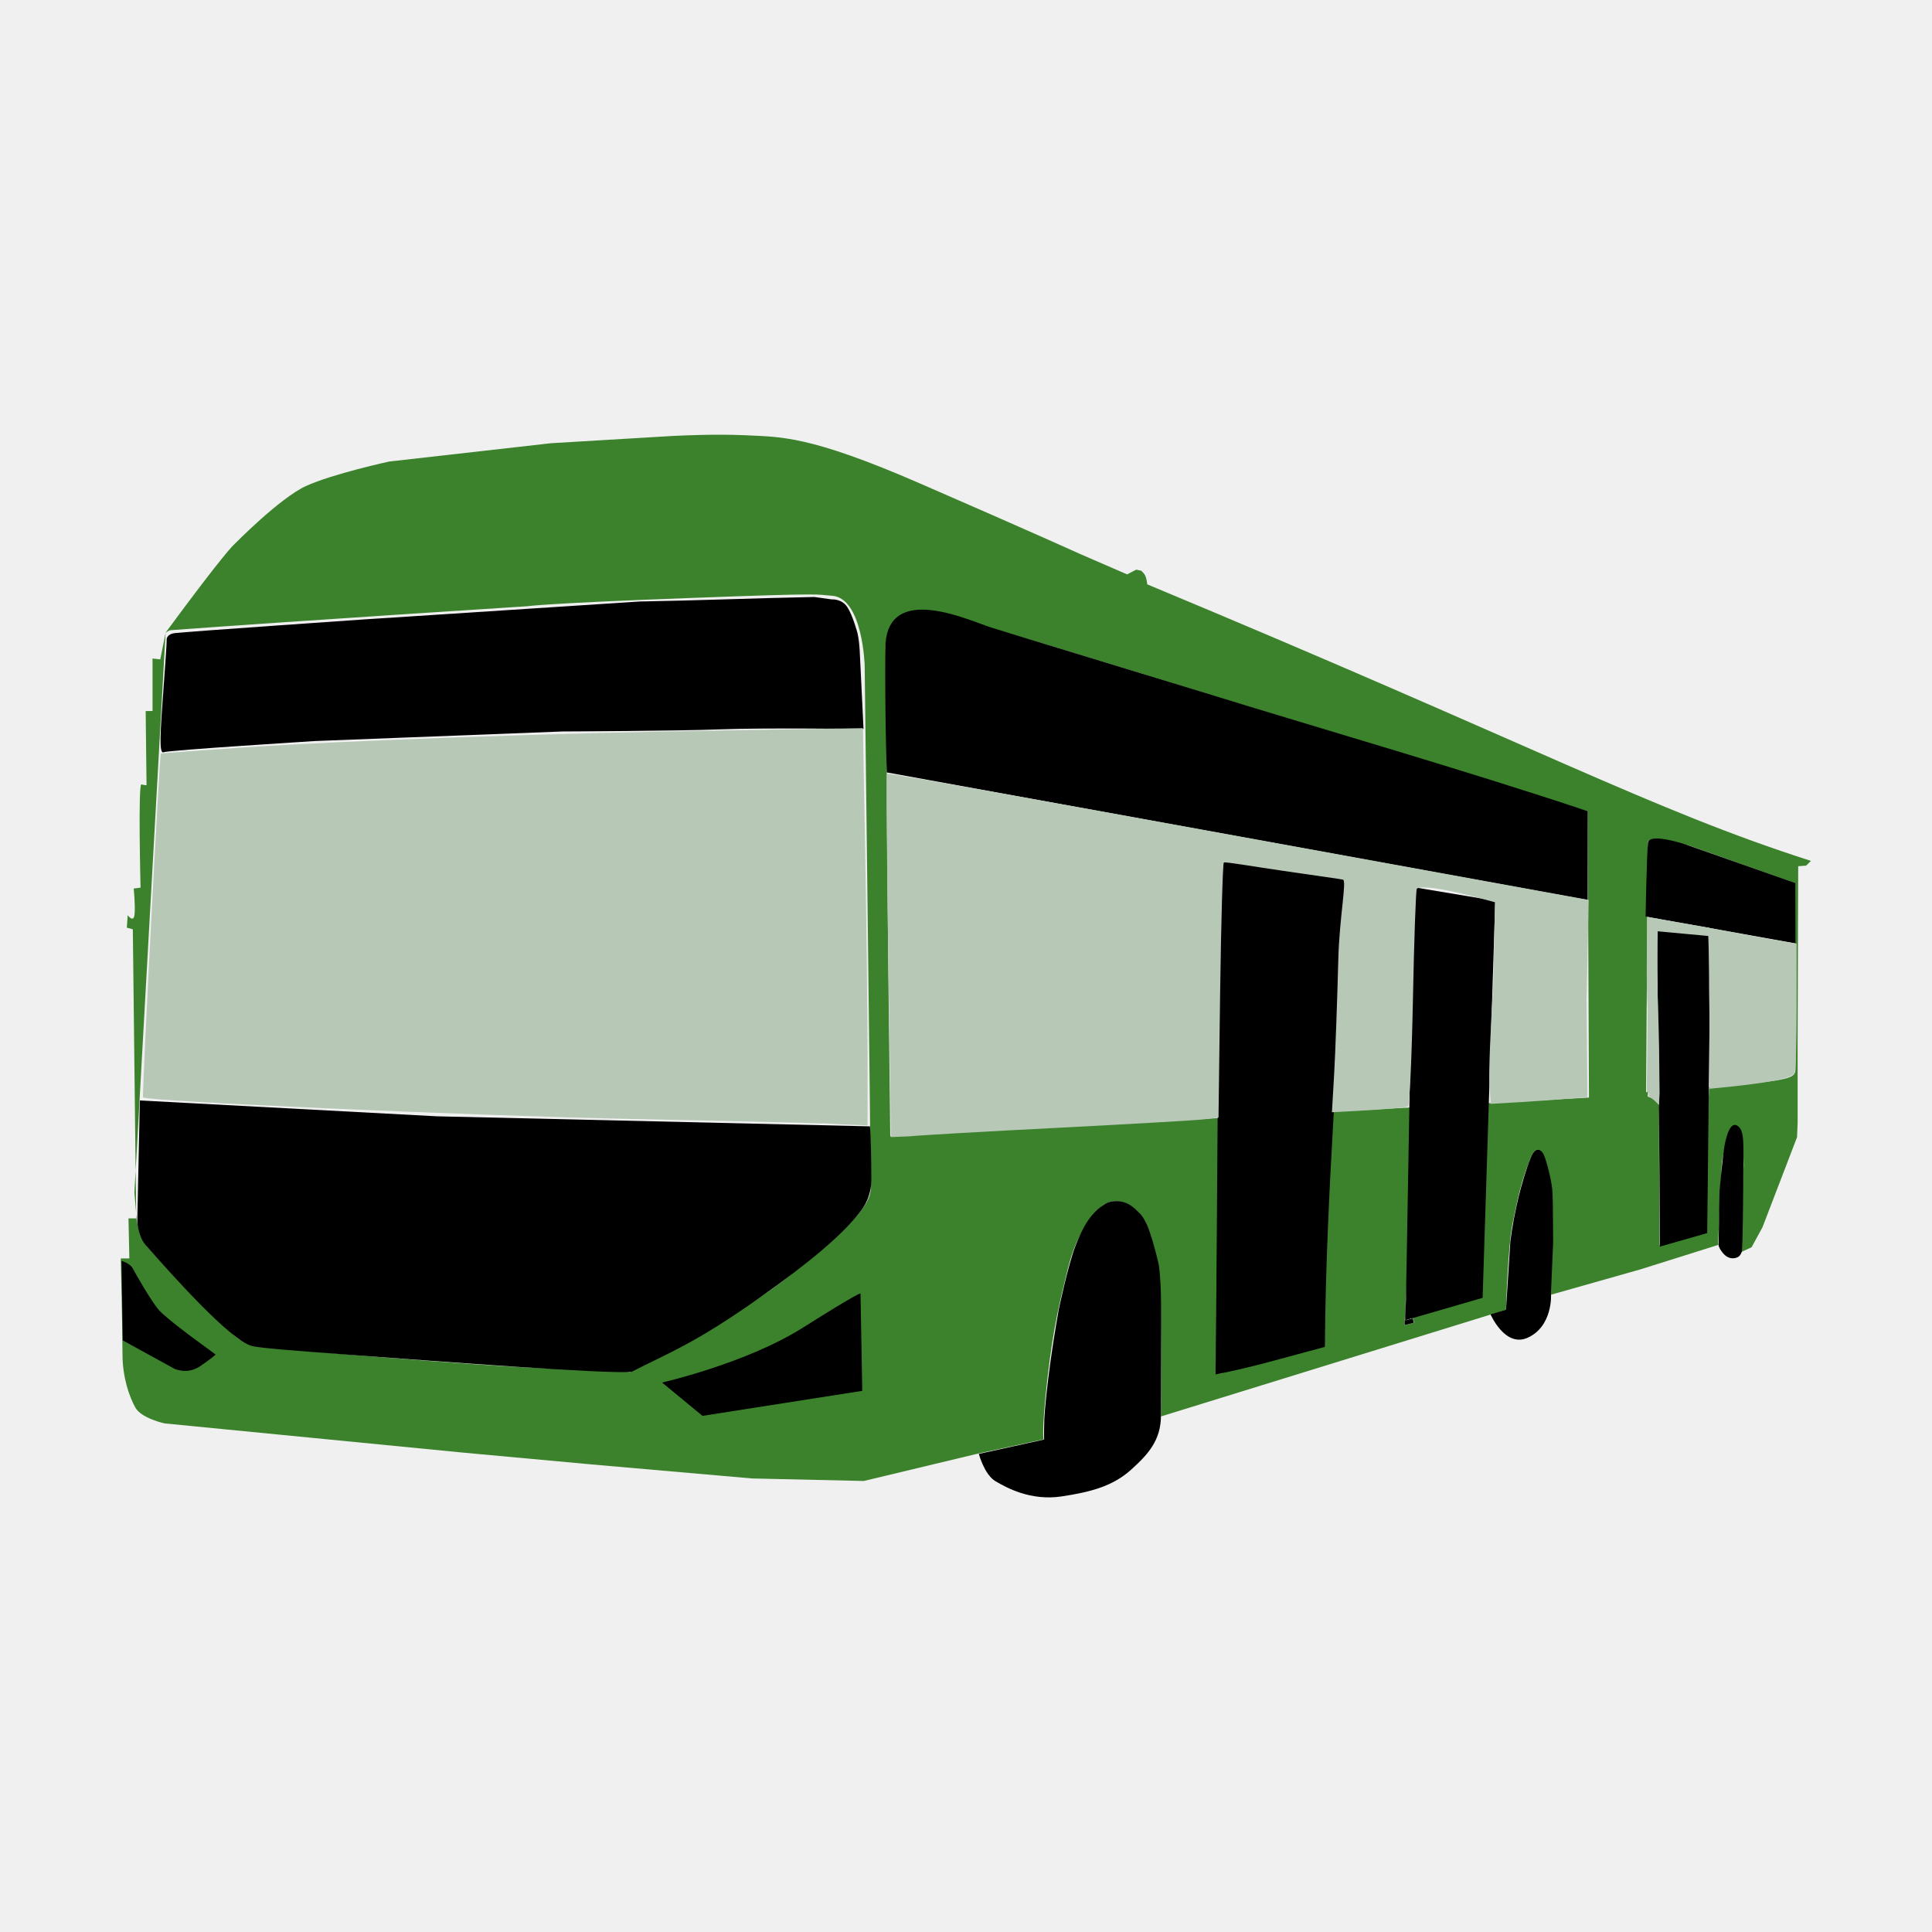
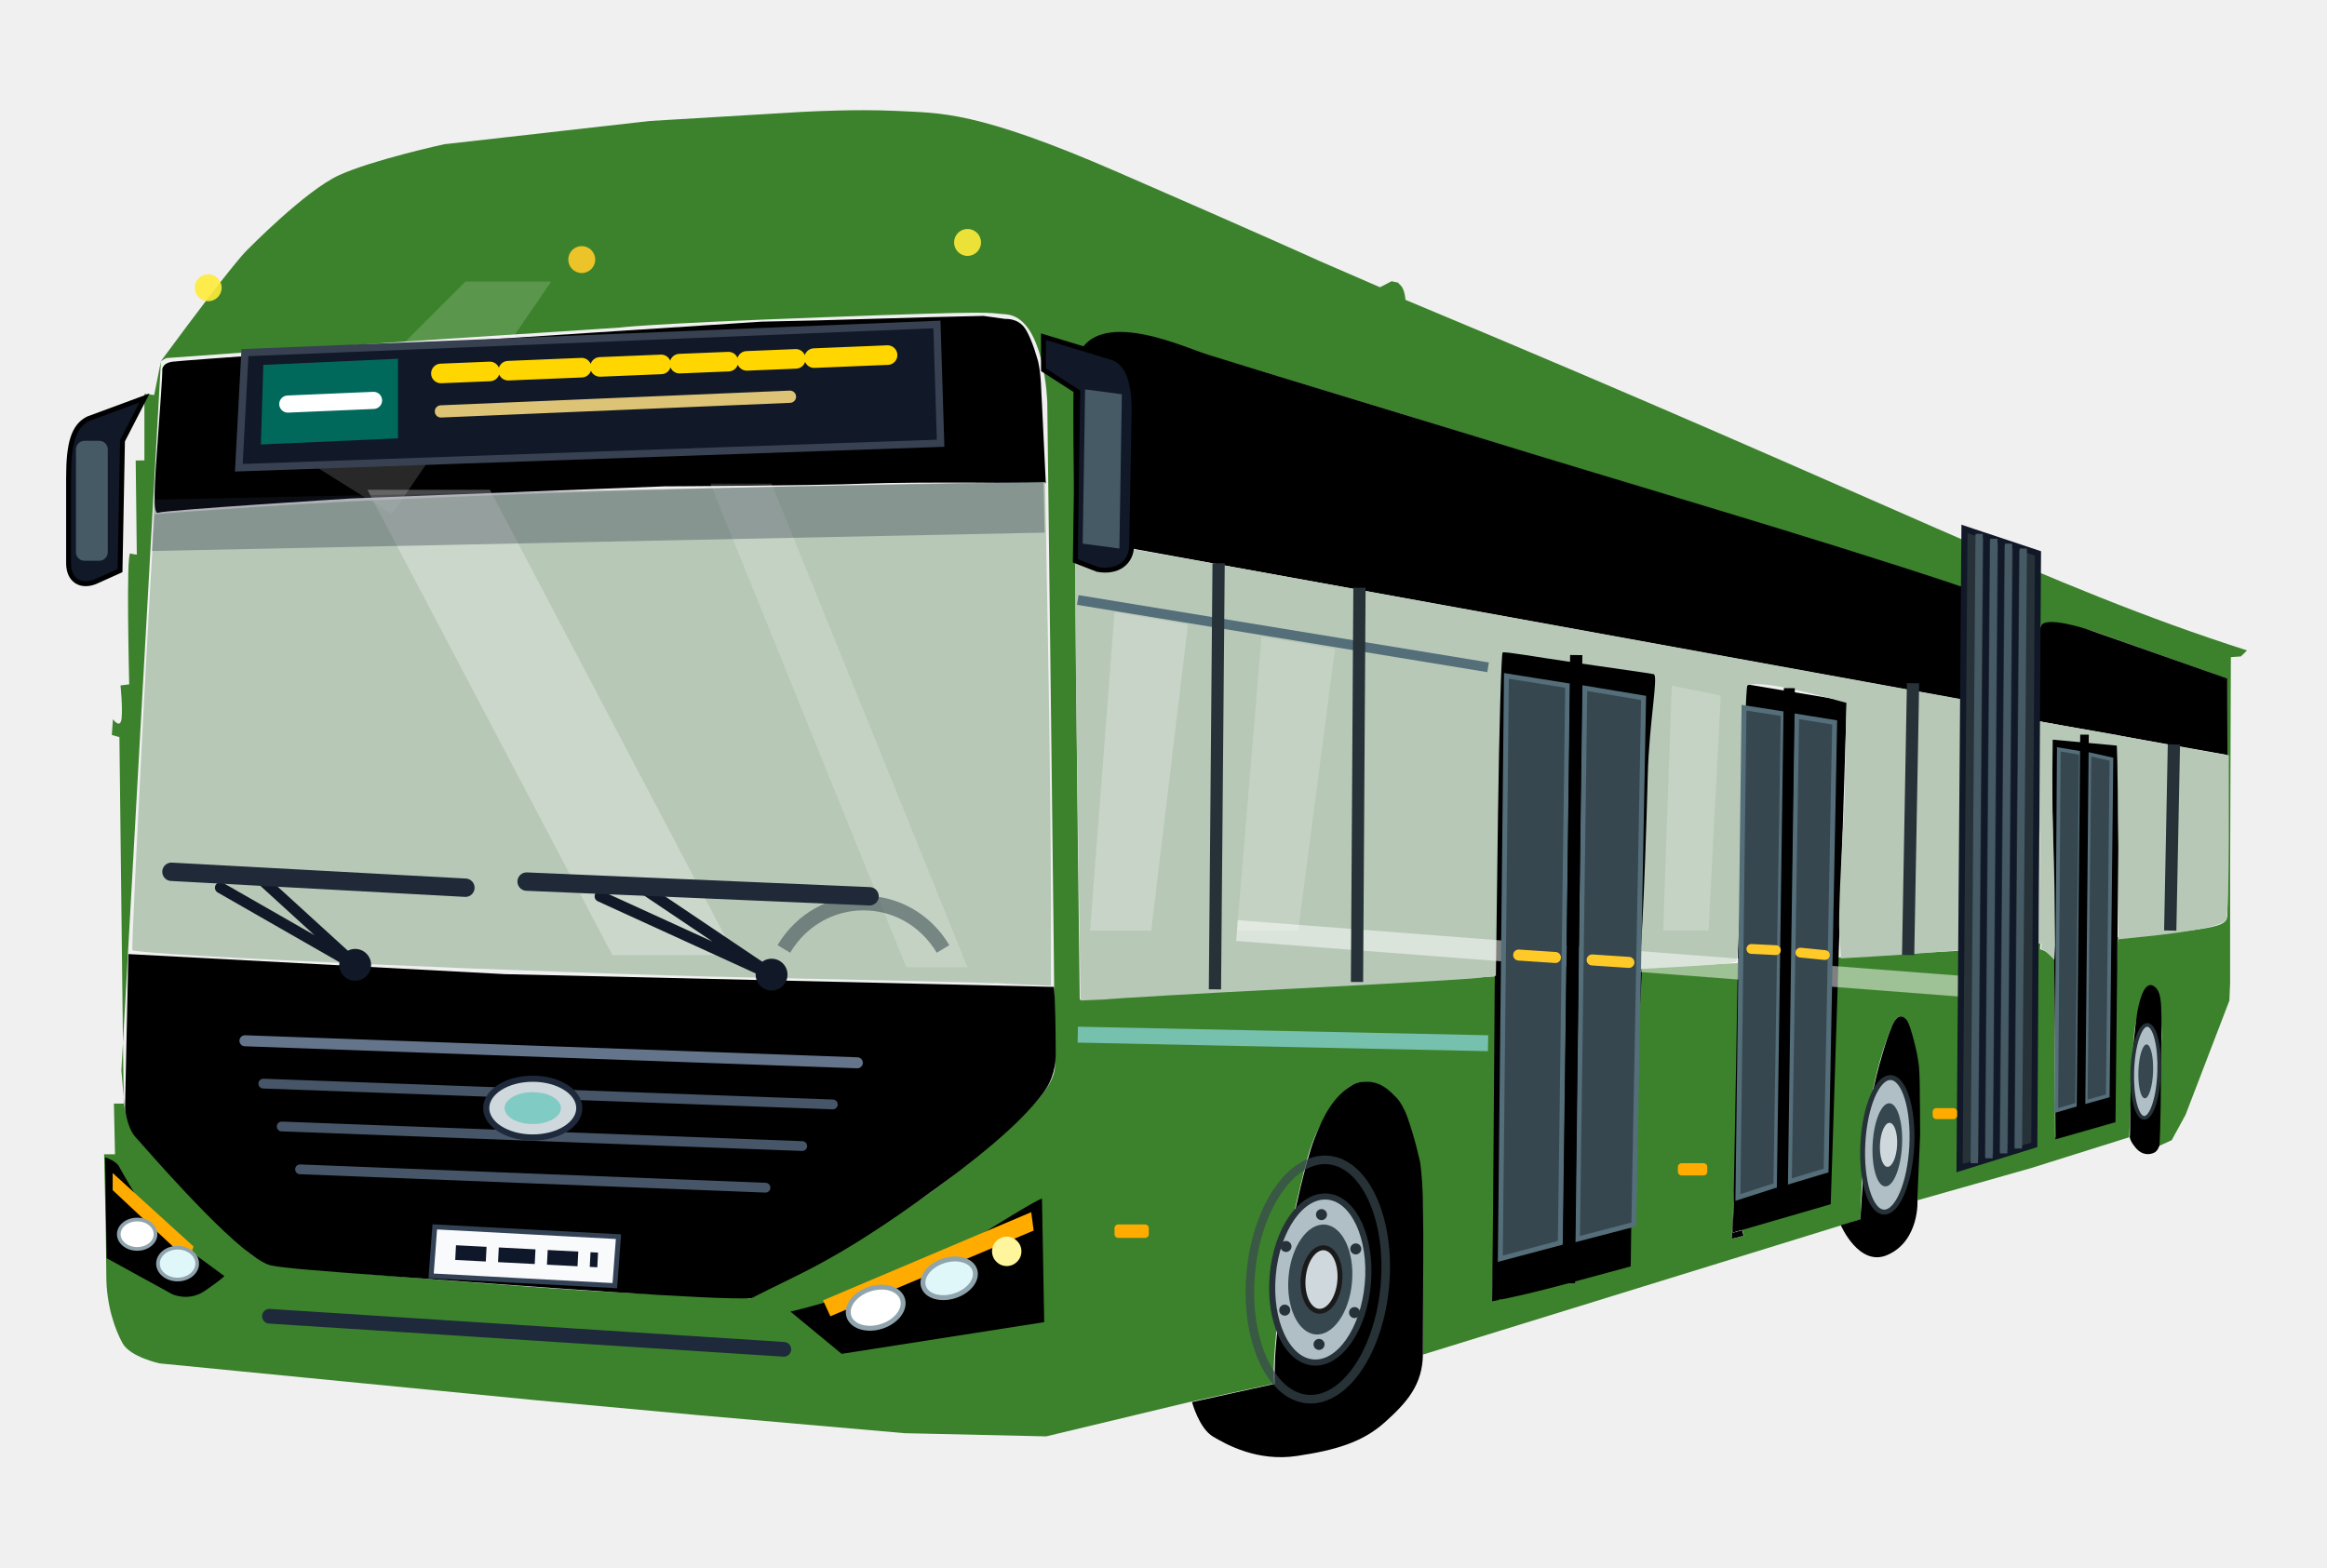
- <svg xmlns="http://www.w3.org/2000/svg" viewBox="0 0 200 200" width="200" height="200" role="img">
+ <svg xmlns="http://www.w3.org/2000/svg" viewBox="4 36 190 128" width="190" height="128" role="img">
  <path d="m74.52,45c-2.73,-0 -5.23,0.15 -5.23,0.15L57.06,45.88 40.27,47.78c0,0 -5.86,1.28 -8.59,2.53 -2.74,1.25 -7.45,6.06 -7.45,6.06 0,0 -0.82,0.61 -7.11,9.15 0,0 0.37,-0.27 0.52,-0.28 12.33,-0.91 36.9,-2.48 36.9,-2.48 0,0 2.01,-0.31 16.73,-0.85 14.71,-0.55 13.08,-0.36 14.84,-0.24 3.2,0.21 3.4,7.2 3.4,7.2 0,0 0.63,51.84 0.63,54.15 0,2.32 -4.03,5.37 -7.8,8.54 -3.77,3.17 -8.93,6.1 -17.11,10.49 0,0 -0,-0.12 -7.93,-0.37 -7.92,-0.24 -30.63,-2.26 -30.63,-2.26 0,0 -1.26,-0.24 -2.26,-1.04C23.41,137.58 15.23,129.29 14.86,128.55 14.48,127.82 14.16,126.42 14.16,126.42L14.1,125.61 14.1,126.13L13.3,126.13l0.09,4.14L12.5,130.27c0,0 0.18,7.5 0.18,9.92 0,2.41 0.71,4.4 1.33,5.52 0.62,1.12 3.02,1.64 3.02,1.64l30.86,3.02 13.16,1.21 16.81,1.47 11.56,0.26 11.64,-2.79 6.98,-1.52c0,0 -0.25,-0.67 0.38,-6.22 0.63,-5.55 1.32,-8.11 2.07,-11.22 0.75,-3.11 1.64,-4.45 3.15,-6.28 1.51,-1.83 3.71,-0.61 4.65,0.73 0.94,1.34 1.51,4.45 1.76,6.59 0.25,2.13 0.13,14.03 0.13,14.03l35.72,-11.04c0,0 0.19,-6.59 0.69,-8.97 0.5,-2.38 0.75,-3.9 1.76,-6.53 1.01,-2.62 1.76,0.24 1.95,1.1 0.19,0.85 0.5,2.87 0.44,6.28 -0.06,3.42 -0.25,5.95 -0.25,5.95l0.03,0.62 9.28,-2.63 8.05,-2.53c0,0 0.31,-7.81 0.41,-8.57 0.09,-0.76 0.5,-2.81 1.01,-3.6 0.5,-0.79 0.97,0.76 1.1,1.8 0.13,1.04 0.13,2.07 0.13,2.07l-0.13,2.93 -0.06,2.44 -0.06,3.66 1.07,-0.49 1.13,-2.07 3.58,-9.33 0.06,-1.46l0,-8.54l0.06,-18.05 0.82,-0.06 0.5,-0.49C170.86,83.79 159.43,77.43 118.76,60.49c0,0 -0.06,-0.85 -0.38,-1.16 -0.31,-0.3 -0.19,-0.24 -0.19,-0.24l-0.57,-0.12 -0.94,0.49 -4.91,-2.13c0,0 -4.84,-2.2 -16.48,-7.26C83.66,45 80.77,45.25 77.25,45.06 76.37,45.02 75.43,45 74.52,45ZM14.1,125.61 L14.04,121.18 13.91,123.43ZM14.04,121.18 L17.14,65.51 16.59,68.26 15.79,68.17l0,5.43L15.08,73.61l0.09,7.68c0,0 -0.18,-0 -0.53,-0.09C14.28,81.11 14.55,91.89 14.55,91.89l-0.71,0.09c0,0 0.18,1.72 0.09,2.67 -0.09,0.95 -0.71,0.09 -0.71,0.09l-0.09,1.29 0.62,0.17zM95.66,63.3c0.59,0.02 1.26,0.11 2.03,0.31 6.16,1.59 50.44,15.37 50.44,15.37l16.23,5 0.13,29.64 -16.83,0.94 6.33,-0.31 -0.85,20.08 -6.94,1.9 0.18,0.69 -0.98,0.26 1.08,-22.56 -8.82,0.47 -0.62,24.33 -0.8,0.17 -9.61,1.98 -0.09,0.6l-0.71,0l0.86,-26.44 3.81,-0.23 -38.34,2.13c-0.63,-50.01 -0.25,-40.01 -0.25,-40.01l-0.25,-10.61c0,0 -0.1,-3.83 4.01,-3.72zM146.47,114.62 L147.65,114.55 146.47,114.61zM171.24,86.92c1.19,-0.03 3.56,0.59 3.56,0.59l11.01,3.9c0,0 0.13,18.05 0.06,19.21 -0.06,1.16 -0.06,1.28 -15.47,2.44 0,0 0.19,-25.07 0.19,-25.86 0,-0.2 0.26,-0.28 0.66,-0.29zM176.93,112.58 L176.2,127.77 171.8,128.89c0,0 -0.09,-13.47 -0.05,-14.25 0.04,-0.78 -1.18,-1.12 -1.18,-1.12l0.03,-0.46z" fill="#3c822c" fill-opacity="1.0" />
  <path d="m89.39,75.46c0,0 -10.45,-0.13 -14.81,0.04 -4.36,0.17 -16.32,0.22 -16.32,0.22l-25.62,0.99c0,0 -15.21,0.95 -15.7,1.16 -0.49,0.22 -0.36,-1.94 0,-6.77 0.36,-4.83 0.31,-4.83 0.31,-4.83 0,0 -0.09,-0.6 0.84,-0.73 0.93,-0.13 19.61,-1.42 19.61,-1.42l1.42,-0.09 27.08,-1.76C72.38,62.16 78.15,61.92 84.3,61.8l1.8,0.25c0,0 1.02,-0.09 1.6,0.78 0.58,0.86 1.07,2.72 1.07,2.72 0.26,1.19 0.23,2.3 0.31,3.49z" fill="#000000" fill-opacity="1.0" />
  <path d="m101.33,150.51c0,0 0.57,2.13 1.7,2.81 1.13,0.67 3.63,2.07 6.86,1.59 3.14,-0.47 5.36,-1.11 7.19,-2.76 1.75,-1.57 3.08,-3.03 3.1,-5.55 0.02,-2.57 0.03,-9.68 0.03,-9.68 -0.02,-2.01 0.01,-4.04 -0.25,-5.98 0,0 -0.47,-2.14 -1.04,-3.71 -0.27,-0.74 -0.62,-1.3 -0.85,-1.54 -0.43,-0.45 -0.98,-0.99 -1.64,-1.21 -0.67,-0.22 -1.47,-0.2 -2.02,0.14 -1.54,0.94 -2.34,2.45 -3.1,4.41 -0.75,1.95 -1.71,6.54 -1.71,6.54 0,0 -0.47,2.6 -0.85,5.33 -0.35,2.5 -0.61,5.12 -0.64,5.97 -0.06,1.77 -0.02,2.15 -0.02,2.15z" fill="#000000" fill-opacity="1.0" />
  <path d="m160.55,133.98 l0.23,-5.29c0,0 0.02,-4.45 -0.1,-5.64 -0.13,-1.19 -0.67,-3.28 -0.97,-3.7 -0.27,-0.37 -0.75,-0.69 -1.24,0.47 -0.47,1.11 -1.03,3.1 -1.26,4.06 -0.35,1.46 -0.68,3.13 -0.86,4.66l-0.45,7.04 -1.6,0.48c0,0 1.5,3.48 3.84,2.42 2.61,-1.17 2.43,-4.48 2.42,-4.48z" fill="#000000" fill-opacity="1.0" />
  <path d="m177.91,128.74 l0.09,-5.4c0,0 0.32,-3.64 0.53,-4.79 0.21,-1.1 0.64,-2.53 1.38,-1.98 0.71,0.53 0.57,1.82 0.55,5.94 -0.04,6.25 -0.14,7.04 -0.14,7.04 0,0 -0.13,0.44 -0.41,0.58 -0.36,0.18 -0.98,0.27 -1.54,-0.4 -0.57,-0.67 -0.47,-1 -0.47,-1z" fill="#000000" fill-opacity="1.0" />
  <path d="m89.08,133.89 l0.18,10.09 -16.54,2.59 -4.18,-3.45c0,0 8.72,-1.98 14.59,-5.69 5.87,-3.71 5.96,-3.54 5.96,-3.54z" fill="#000000" fill-opacity="1.0" stroke="#000000" stroke-opacity="0.0" stroke-width="1" />
  <path d="m20.28,138.72c0,0 -3.1,-2.26 -3.87,-3.15 -0.73,-0.84 -2.39,-3.73 -2.67,-4.27 -0.27,-0.52 -1.16,-0.78 -1.16,-0.78l0.13,8.24 5.34,2.93c0,0 1.33,0.65 2.67,-0.26 1.33,-0.91 1.6,-1.21 1.6,-1.21z" fill="#000000" fill-opacity="1.0" stroke="#000000" stroke-opacity="0.0" stroke-width="1" />
  <path d="m126.51,88.97c-0.54,17.77 -0.46,35.54 -0.68,53.31 3.78,-0.72 7.6,-1.87 11.32,-2.85 0.13,-16.74 1.61,-32.04 2.19,-48.45z" fill="#000000" fill-opacity="1.0" stroke="#000000" stroke-opacity="0.0" stroke-width="0.61" />
  <path d="m90.05,116.6 l-44.81,-1.04 -30.76,-1.64 -0.27,12.55c-0.01,0.01 0.14,1.6 0.84,2.39 2.74,3.09 8.77,9.9 11.04,10.48 0.83,0.21 4.07,0.46 9.72,0.88 11.06,0.82 26.74,2 29.56,1.8 3.82,-1.98 6.39,-2.81 13.45,-7.81 4.81,-3.41 8.41,-6.36 10.29,-8.85 0.95,-1.26 1.1,-2.42 1.09,-3.47 -0.02,-4.52 -0.15,-5.31 -0.15,-5.31z" fill="#000000" fill-opacity="1.0" stroke="#000000" stroke-opacity="0.0" stroke-width="1" />
  <path d="m145.49,136.67 l7.99,-2.32 1.31,-41.1 -8.28,-1.38c-0.61,14.99 -0.68,29.87 -1.02,44.8z" fill="#000000" fill-opacity="1.0" stroke="#000000" stroke-opacity="0.0" stroke-width="0.64" />
  <path d="m171.5,95.74 l5.57,1.03 -0.34,30.88 -4.9,1.4c-0.04,-10.72 -0.18,-22.22 -0.32,-33.3z" fill="#000000" fill-opacity="1.0" stroke="#000000" stroke-opacity="0.0" stroke-width="0.75" />
  <path d="m91.8,79.96 l72.56,13.21 -0,-9.2c-13.38,-4.45 -26.61,-8.21 -39.92,-12.34l-17.74,-5.41 -4.06,-1.25c-2.1,-0.63 -10.93,-4.9 -10.99,2.12 -0.06,7.33 0.15,12.88 0.15,12.88z" fill="#000000" fill-opacity="1.0" stroke="#000000" stroke-opacity="0.0" stroke-width="1" />
  <path d="m170.34,94.88 l15.53,2.78 -0.02,-6.25 -11.29,-3.97c0,0 -3.83,-1.3 -3.96,-0.2 -0.13,1.1 -0.25,7.64 -0.25,7.64z" fill="#000000" fill-opacity="1.0" stroke="#000000" stroke-opacity="0.0" stroke-width="0.6" />
  <path d="m85.17,116.3c-0.88,-0.05 -9.85,-0.26 -19.92,-0.47 -16.27,-0.33 -50.03,-1.82 -50.44,-2.23 -0.13,-0.12 1.7,-35.44 1.84,-35.6 0.02,-0.02 3.72,-0.3 8.22,-0.6 10.97,-0.75 32.37,-1.51 50.02,-1.79l14.44,-0.23 0.24,13.23c0.13,7.28 0.24,16.53 0.24,20.56l0,7.33 -1.51,-0.06c-0.83,-0.03 -2.23,-0.1 -3.11,-0.16z" fill="#b7c8b7" fill-opacity="1.0" stroke="#000000" stroke-opacity="0.0" stroke-width="0.35" />
  <path d="m91.96,99.34c-0.15,-10.17 -0.23,-19.13 -0.12,-19.24 0.11,-0.1 16.76,2.9 36.49,6.49l36.13,6.57 -0.22,10.36 0.09,10.05 -2.23,0.19c-1.23,0.1 -3.48,0.26 -5.01,0.35l-2.78,0.16 -0.13,-2.13c-0.07,-1.17 0.12,-5.77 0.41,-10.41l0.17,-8.33 -1.53,-0.41c-5.18,-1.4 -6.38,-1.16 -6.56,-0.99 -0.1,0.1 -0.28,5.17 -0.4,11.27 -0.12,6.1 -0.35,11.17 -0.51,11.27 -0.16,0.1 -2,0.27 -4.09,0.39l-3.79,0.21 0.23,-3.94c0.12,-2.16 0.32,-7.51 0.43,-11.87 0.11,-4.36 0.9,-8.19 0.48,-8.27 -0.78,-0.14 -0.22,-0.04 -6.19,-0.91 -3.31,-0.48 -6.03,-0.97 -6.14,-0.86 -0.11,0.11 -0.28,6.09 -0.38,13.3l-0.17,13.1 -1.46,0.18c-0.8,0.1 -7.63,0.49 -15.16,0.88 -7.53,0.38 -14.44,0.78 -15.34,0.88l-1.96,0.08z" fill="#b7c8b7" fill-opacity="1.0" stroke="#000000" stroke-opacity="0.0" stroke-width="0.35" />
  <path d="m176.96,105.09c-0.07,-2.95 0,-6.01 -0.16,-9.06l4.5,0.84c2.26,0.42 3.89,0.69 4.69,0.82 -0.04,0.51 0.11,12.94 -0.25,13.46 -0.32,0.46 -2.67,0.93 -6.51,1.33l-2.26,0.23z" fill="#b7c8b7" fill-opacity="1.0" stroke="#000000" stroke-opacity="0.0" stroke-width="0.36" />
  <path d="m170.47,112.59c0.01,-0.39 0.07,-4.05 0.09,-8.12 -0.17,-3.2 -0.04,-6.37 -0.06,-9.57l0.62,0.12 0.5,0.08 -0.06,5.34c-0.02,1.89 0.16,5.52 0.19,8.09l0.05,4.67 -0.06,1.12c-0.01,0.15 -0.58,-0.62 -1.08,-0.82 0.02,-0.45 0.13,-0.48 -0.18,-0.46z" fill="#b7c8b7" fill-opacity="1.0" stroke="#000000" stroke-opacity="0.0" stroke-width="0.06" />
  <path d="m176.95,98.66c-0,-0.08 -0,-0.46 -0.01,-0.86 -0,-0.4 -0,-0.76 -0.01,-0.81l-0,-0.09 -2.71,-0.25c-1.49,-0.14 -2.71,-0.25 -2.71,-0.25 -0,-0 -0,-0.12 0,-0.26 0,-0.14 0,-0.44 0.01,-0.65 0,-0.21 0,-0.39 0.01,-0.39 0,-0 0.03,0 0.07,0.01 0.04,0.01 0.24,0.04 0.46,0.08 0.21,0.04 0.44,0.08 0.5,0.09 0.06,0.01 0.45,0.08 0.87,0.15 3.35,0.58 3.55,0.62 3.55,0.62 0,0 0,0.15 0.01,0.33 0,0.18 0.04,0.4 0.04,0.48 0,0.17 -0,1.33 -0,1.64 0,0.11 0,0.23 0.01,0.26l0,0.05l-0.03,0 -0.03,0z" fill="#b7c8b7" fill-opacity="1.0" />
  <path d="m145.39,137.15c-0,-0.04 0.15,-3.24 0.16,-3.22 0,0.02 -0.05,2.42 -0.06,2.62 -0,0.1 -0,0.12 0.01,0.12 0.01,0 0.17,-0.05 0.38,-0.11 0.2,-0.06 0.37,-0.1 0.37,-0.1 0,0 0.03,0.1 0.06,0.23 0.05,0.19 0.06,0.23 0.04,0.23 -0.01,0 -0.22,0.06 -0.48,0.13 -0.44,0.12 -0.47,0.12 -0.47,0.11z" fill="#b7c8b7" fill-opacity="1.0" />
  <path d="m145.4,137.12c0,-0.02 0.01,-0.12 0.01,-0.23 0.01,-0.31 0.08,-1.63 0.1,-2.11l0.02,-0.43 -0,0.28c-0,0.25 -0.03,1.33 -0.04,1.84 -0.01,0.21 -0.01,0.21 0.01,0.21 0.01,0 0.18,-0.05 0.38,-0.1 0.2,-0.06 0.36,-0.1 0.36,-0.1 0,0.01 0.11,0.42 0.11,0.43 0,0.01 -0.01,0.02 -0.04,0.03 -0.26,0.07 -0.88,0.23 -0.9,0.23 -0.01,0 -0.01,-0.01 -0.01,-0.04z" fill="#000000" fill-opacity="1.0" />
+   <path d="M28 73 42 59 49 59 36 78Z" fill="#ffffff" opacity="0.16" />
+   <path d="M105 112 170 117" fill="none" stroke="#ffffff" stroke-width="1.7" opacity="0.5" />
+   <g id="detail-brt-header">
+     <path d="M24.0,64.8 L80.5,62.5 L80.8,72.2 L23.5,74.2 Z" fill="#111827" stroke="#374151" stroke-width="0.6" />
+     <path d="M25.5,65.8 L36.5,65.3 L36.5,71.8 L25.3,72.3 Z" fill="#00695c" />
+     <path d="M27.5,69.0 L34.5,68.7" stroke="#ffffff" stroke-width="1.4" stroke-linecap="round" />
+     <path d="M40.0,66.5 L76.5,65.0" stroke="#ffd600" stroke-width="1.6" stroke-linecap="round" stroke-dasharray="4,1.5,6,1.5,5,1.5,4,1.5" />
+     <path d="M40.0,69.6 L68.5,68.4" stroke="#ffe082" stroke-width="1.0" stroke-linecap="round" opacity="0.85" />
+     <circle cx="21.0" cy="59.5" r="1.1" fill="#ffeb3b" opacity="0.9" />
+     <circle cx="51.5" cy="57.2" r="1.1" fill="#ffca28" opacity="0.9" />
+     <circle cx="83.0" cy="55.8" r="1.1" fill="#ffeb3b" opacity="0.9" />
+   </g>
+   <g id="detail-brt-windshield">
+     <path d="M34,76 L54,114 L64,114 L44,76 Z" fill="#ffffff" opacity="0.28" />
+     <path d="M62,75.5 L78,115 L83,115 L67,75.5 Z" fill="#ffffff" opacity="0.18" />
+     <path d="M16.6,76.8 L89.2,75.3 L89.3,79.5 L16.4,81.0 Z" fill="#1e293b" opacity="0.32" />
+     <path d="M68,113.5 C71,108.5 78,108.5 81,113.5" fill="none" stroke="#37474f" stroke-width="1.2" opacity="0.55" />
+     <path d="M33,114.8 L22,108.5 M33,114.8 L25,107.5" stroke="#111827" stroke-width="0.9" stroke-linecap="round" />
+     <path d="M18,107.2 L42,108.5" stroke="#1f2937" stroke-width="1.5" stroke-linecap="round" />
+     <circle cx="33" cy="114.8" r="1.3" fill="#111827" />
+     <path d="M67,115.6 L53,109.2 M67,115.6 L56,108.2" stroke="#111827" stroke-width="0.9" stroke-linecap="round" />
+     <path d="M47,108.0 L75,109.2" stroke="#1f2937" stroke-width="1.5" stroke-linecap="round" />
+     <circle cx="67" cy="115.6" r="1.3" fill="#111827" />
+   </g>
+   <g id="detail-brt-mirrors">
+     <path d="M15.8,68.5 L11.2,70.2 C10.0,70.8 9.6,72.2 9.6,75.0 L9.6,82.0 C9.6,83.4 10.6,84.0 11.8,83.5 L13.8,82.6 L14.0,72.0 Z" fill="#111827" stroke="#000000" stroke-width="0.4" />
+     <rect x="10.2" y="72.0" width="2.6" height="9.8" rx="0.7" fill="#455a64" />
+     <path d="M89.2,63.5 L94.8,65.2 C96.0,65.6 96.6,67.0 96.6,69.5 L96.4,80.5 C96.4,82.0 95.2,82.8 93.6,82.5 L91.8,81.8 L92.0,68.0 L89.2,66.2 Z" fill="#111827" stroke="#000000" stroke-width="0.4" />
+     <path d="M92.6,67.8 L95.6,68.2 L95.4,80.8 L92.4,80.4 Z" fill="#455a64" />
+   </g>
+   <g id="detail-brt-front">
+     <path d="M24.0,121.0 L74.0,122.8" stroke="#64748b" stroke-width="0.9" stroke-linecap="round" />
+     <path d="M25.5,124.5 L72.0,126.2 M27.0,128.0 L69.5,129.6 M28.5,131.5 L66.5,133.0" stroke="#475569" stroke-width="0.8" stroke-linecap="round" />
+     <ellipse cx="47.5" cy="126.5" rx="3.8" ry="2.4" fill="#cfd8dc" stroke="#1e293b" stroke-width="0.5" />
+     <ellipse cx="47.5" cy="126.5" rx="2.3" ry="1.3" fill="#80cbc4" />
+     <path d="M13.2,131.8 L19.8,137.8 L19.4,139.0 L13.2,133.2 Z" fill="#ffab00" />
+     <ellipse cx="15.2" cy="136.8" rx="1.5" ry="1.2" fill="#ffffff" stroke="#90a4ae" stroke-width="0.3" />
+     <ellipse cx="18.5" cy="139.2" rx="1.6" ry="1.3" fill="#e0f7fa" stroke="#90a4ae" stroke-width="0.3" />
+     <path d="M88.2,135.0 L71.2,142.2 L71.8,143.5 L88.4,136.5 Z" fill="#ffab00" />
+     <ellipse cx="75.5" cy="142.8" rx="2.3" ry="1.6" transform="rotate(-18 75.5 142.8)" fill="#ffffff" stroke="#90a4ae" stroke-width="0.4" />
+     <ellipse cx="81.5" cy="140.4" rx="2.2" ry="1.5" transform="rotate(-18 81.5 140.4)" fill="#e0f7fa" stroke="#90a4ae" stroke-width="0.4" />
+     <circle cx="86.2" cy="138.2" r="1.2" fill="#fff59d" />
+     <path d="M39.5,136.2 L54.5,137.0 L54.2,141.0 L39.2,140.2 Z" fill="#f8fafc" stroke="#334155" stroke-width="0.4" />
+     <path d="M41.2,138.3 L52.8,138.9" stroke="#0f172a" stroke-width="1.2" stroke-dasharray="2.5,1,3,1" />
+     <path d="M26.0,143.5 L68.0,146.2" stroke="#1e293b" stroke-width="1.2" stroke-linecap="round" />
+   </g>
+   <g id="detail-brt-side">
+     <path d="M92.0,85.0 L125.5,90.5" stroke="#546e7a" stroke-width="0.8" />
+     <path d="M103.5,82.0 L103.2,116.8 M115.0,84.0 L114.8,116.2 M160.2,91.8 L159.8,114.0 M181.5,96.8 L181.2,112.0" stroke="#263238" stroke-width="1.0" />
+     <path d="M95,86 L101,87 L98,112 L93,112 Z" fill="#ffffff" opacity="0.22" />
+     <path d="M107,88 L113,89 L110,112 L105,112 Z" fill="#ffffff" opacity="0.18" />
+     <path d="M140.5,92 L144.5,92.8 L143.5,112 L139.8,112 Z" fill="#ffffff" opacity="0.20" />
+     <path d="M127.0,91.2 L132.0,92.0 L131.4,137.5 L126.5,138.8 Z" fill="#37474f" stroke="#546e7a" stroke-width="0.4" />
+     <path d="M133.4,92.2 L138.2,93.0 L137.4,136.0 L132.8,137.2 Z" fill="#37474f" stroke="#546e7a" stroke-width="0.4" />
+     <path d="M132.7,89.5 L132.1,140.8" stroke="#000000" stroke-width="1.0" />
+     <path d="M128.0,114.0 L131.0,114.2 M134.0,114.4 L137.0,114.6" stroke="#ffca28" stroke-width="0.9" stroke-linecap="round" />
+     <path d="M146.4,93.8 L149.6,94.3 L149.0,132.8 L145.9,133.8 Z" fill="#37474f" stroke="#546e7a" stroke-width="0.4" />
+     <path d="M150.7,94.5 L153.8,95.0 L153.1,131.6 L150.1,132.5 Z" fill="#37474f" stroke="#546e7a" stroke-width="0.4" />
+     <path d="M150.1,92.2 L149.5,135.2" stroke="#000000" stroke-width="0.9" />
+     <path d="M147.0,113.5 L149.0,113.6 M151.0,113.8 L153.0,114.0" stroke="#ffca28" stroke-width="0.8" stroke-linecap="round" />
+     <path d="M172.1,97.2 L173.9,97.5 L173.6,126.2 L171.9,126.7 Z" fill="#37474f" stroke="#546e7a" stroke-width="0.3" />
+     <path d="M174.6,97.6 L176.4,98.0 L176.1,125.5 L174.3,126.0 Z" fill="#37474f" stroke="#546e7a" stroke-width="0.3" />
+     <path d="M174.2,96.0 L173.9,128.0" stroke="#000000" stroke-width="0.7" />
+     <path d="M164.4,79.2 L170.4,81.2 L170.1,129.5 L164.0,131.4 Z" fill="#263238" stroke="#111827" stroke-width="0.5" />
+     <path d="M165.6,79.6 L165.2,131.0 M166.8,80.0 L166.4,130.6 M168.0,80.4 L167.6,130.2 M169.2,80.8 L168.8,129.8" stroke="#455a64" stroke-width="0.6" />
+     <path d="M166.2,79.8 L165.8,130.8 M167.4,80.2 L167.0,130.4 M168.6,80.6 L168.2,130.0" stroke="#111827" stroke-width="0.5" />
+     <path d="M92.0,120.5 L125.5,121.2" stroke="#80cbc4" stroke-width="1.3" opacity="0.85" />
+     <rect x="95.0" y="136.0" width="2.8" height="1.1" rx="0.3" fill="#ffab00" />
+     <rect x="141.0" y="131.0" width="2.4" height="1.0" rx="0.3" fill="#ffab00" />
+     <rect x="161.8" y="126.5" width="2.0" height="0.9" rx="0.3" fill="#ffab00" />
+   </g>
+   <g id="detail-brt-wheels">
+     <ellipse cx="111.6" cy="140.5" rx="5.5" ry="9.8" transform="rotate(5 111.6 140.5)" fill="none" stroke="#37474f" stroke-width="0.7" opacity="0.7" />
+     <ellipse cx="111.8" cy="140.5" rx="3.9" ry="6.8" transform="rotate(5 111.8 140.5)" fill="#b0bec5" stroke="#263238" stroke-width="0.5" />
+     <ellipse cx="111.8" cy="140.5" rx="2.6" ry="4.5" transform="rotate(5 111.8 140.5)" fill="#37474f" />
+     <ellipse cx="111.9" cy="140.5" rx="1.5" ry="2.6" transform="rotate(5 111.9 140.5)" fill="#cfd8dc" stroke="#1a1a1a" stroke-width="0.4" />
+     <circle cx="111.9" cy="135.2" r="0.45" fill="#263238" />
+     <circle cx="111.7" cy="145.8" r="0.45" fill="#263238" />
+     <circle cx="109.0" cy="137.8" r="0.45" fill="#263238" />
+     <circle cx="114.6" cy="143.2" r="0.45" fill="#263238" />
+     <circle cx="108.9" cy="143.0" r="0.45" fill="#263238" />
+     <circle cx="114.7" cy="138.0" r="0.45" fill="#263238" />
+     <ellipse cx="158.1" cy="129.5" rx="2.0" ry="5.5" transform="rotate(3 158.1 129.5)" fill="#b0bec5" stroke="#263238" stroke-width="0.4" />
+     <ellipse cx="158.1" cy="129.5" rx="1.2" ry="3.4" transform="rotate(3 158.1 129.5)" fill="#37474f" />
+     <ellipse cx="158.2" cy="129.5" rx="0.7" ry="1.8" transform="rotate(3 158.2 129.5)" fill="#cfd8dc" />
+     <ellipse cx="179.2" cy="123.5" rx="1.1" ry="3.8" transform="rotate(2 179.2 123.5)" fill="#b0bec5" stroke="#263238" stroke-width="0.3" />
+     <ellipse cx="179.2" cy="123.5" rx="0.6" ry="2.2" transform="rotate(2 179.2 123.5)" fill="#37474f" />
+   </g>
</svg>
